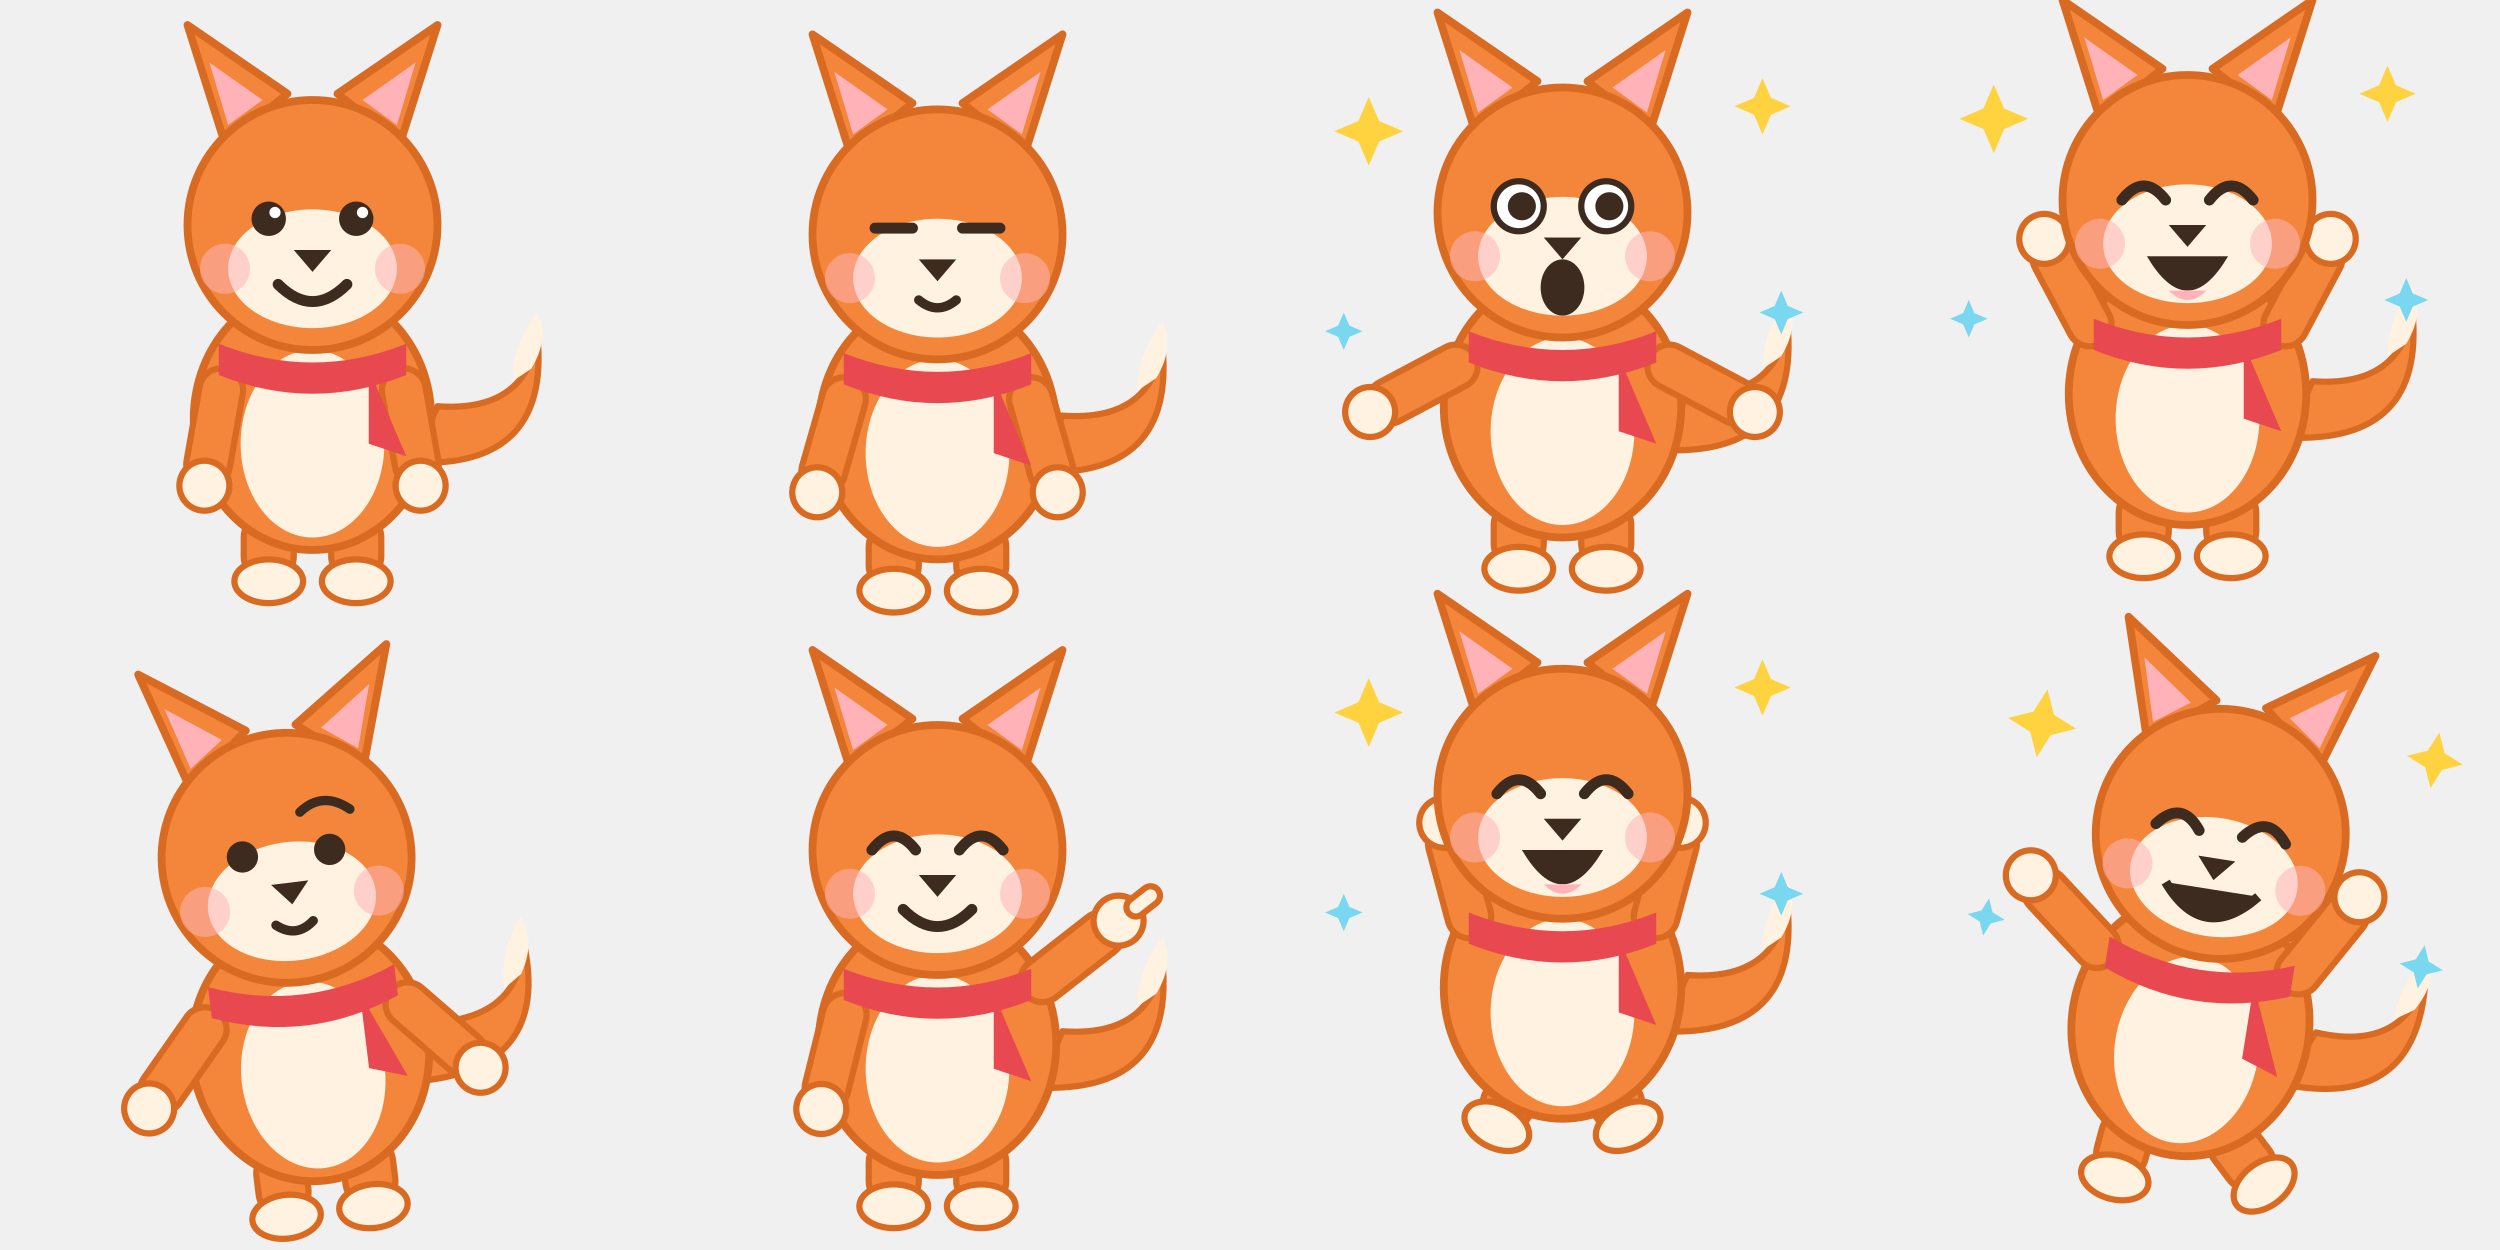
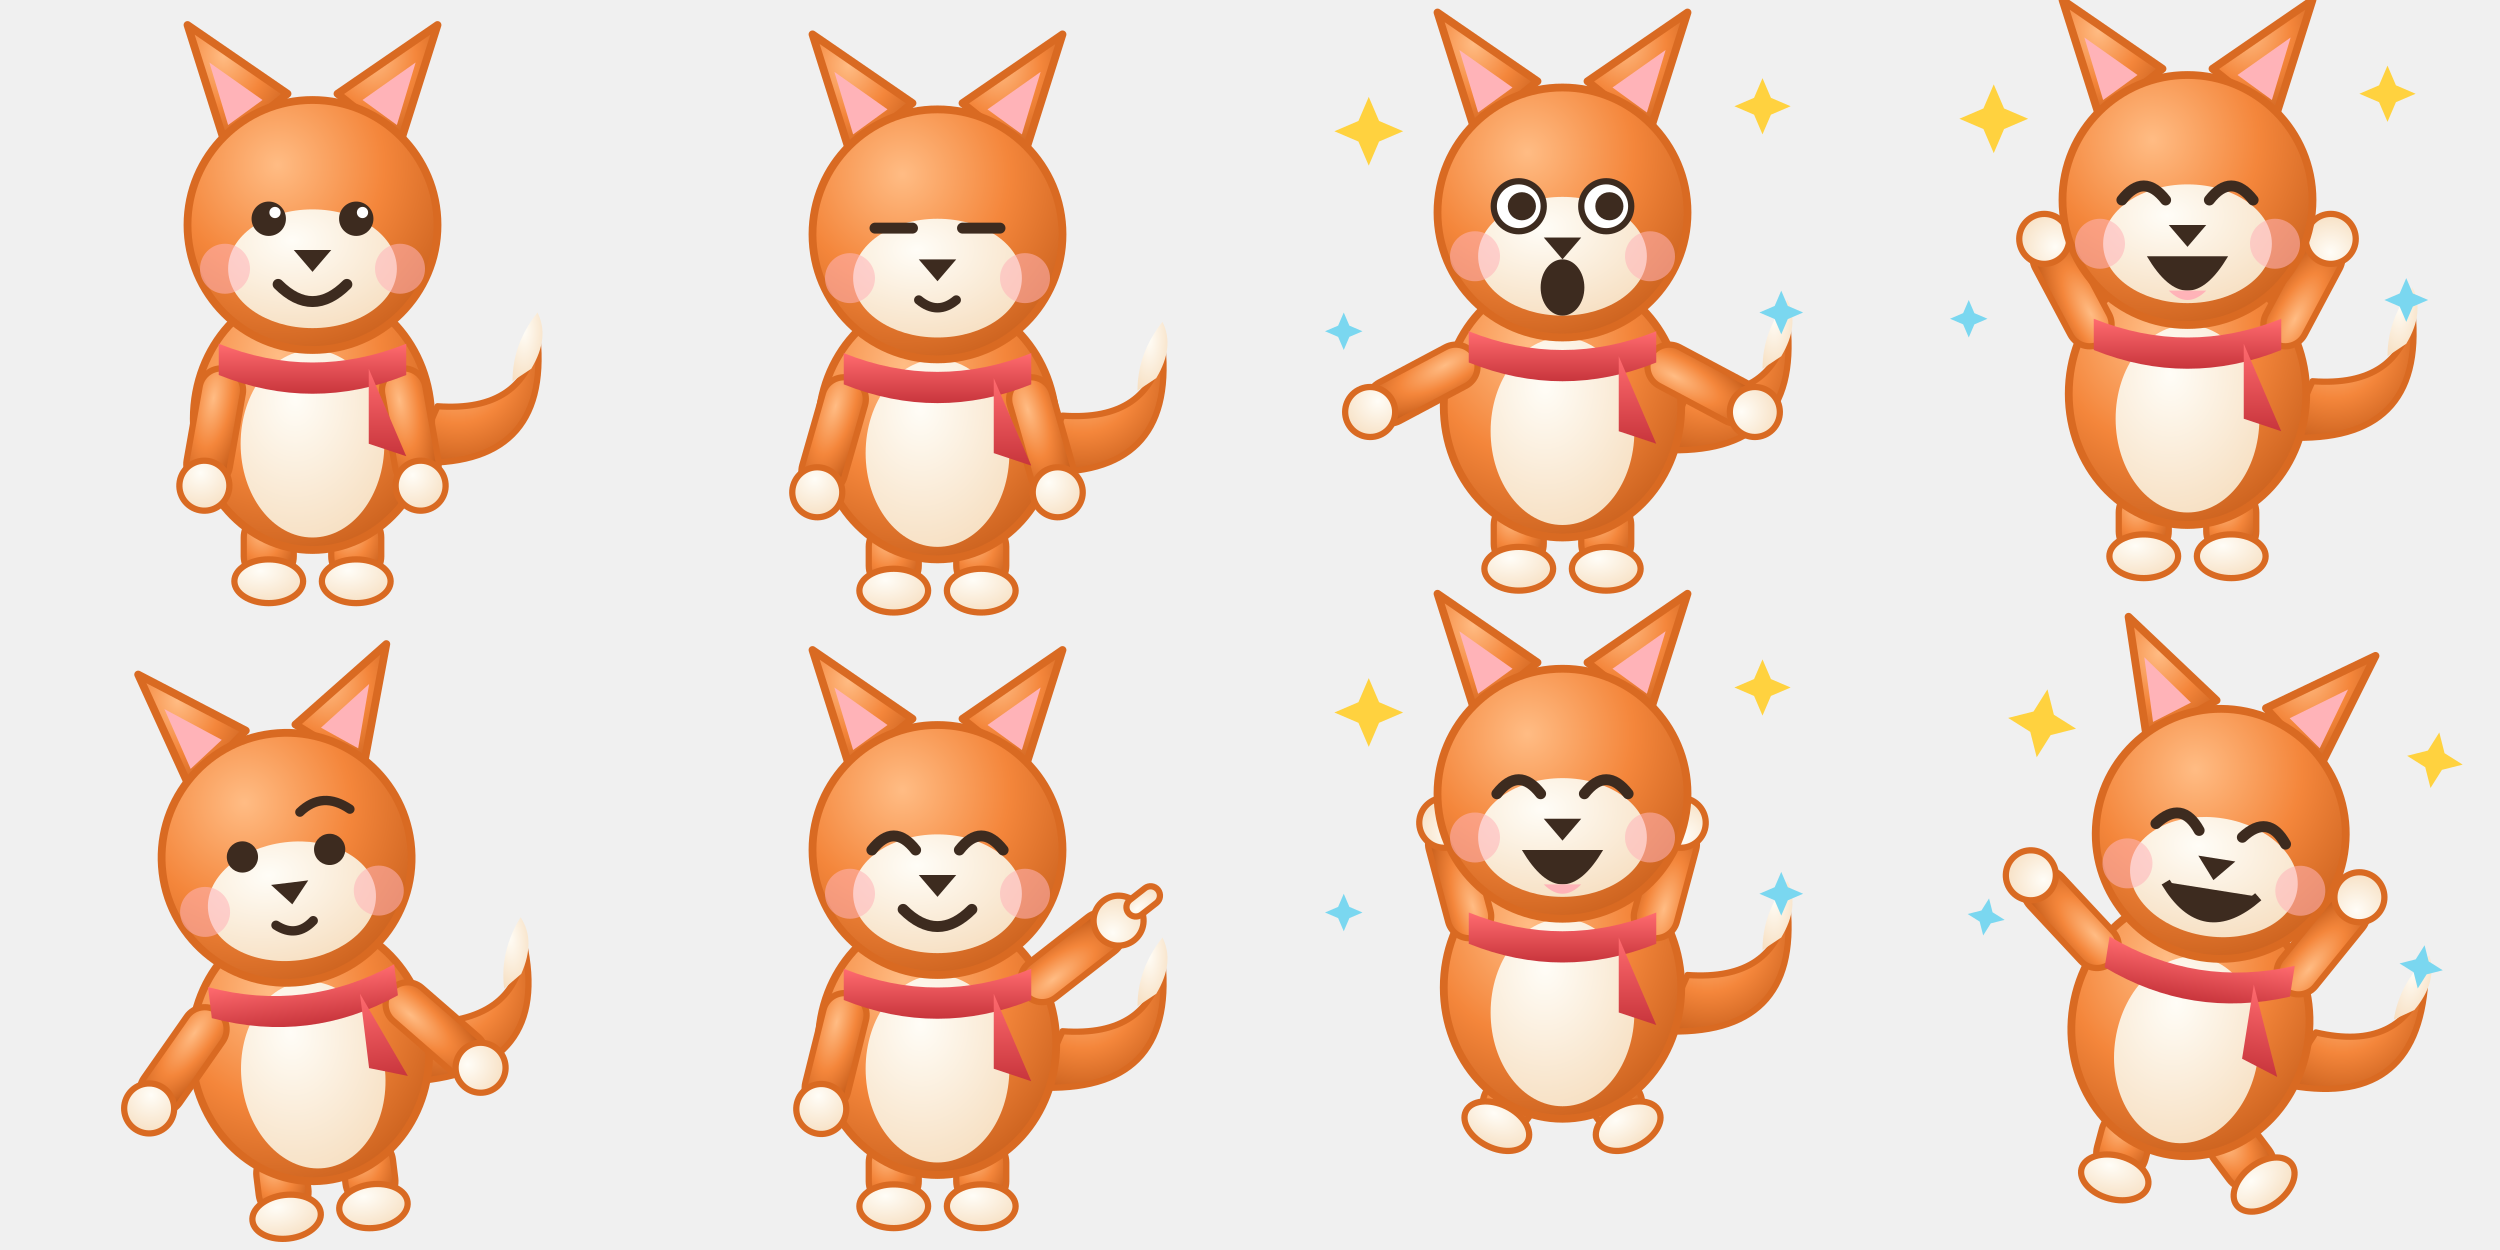
<svg xmlns="http://www.w3.org/2000/svg" width="800" height="400" viewBox="0 0 800 400">
+   <defs>
+     <radialGradient id="fur" cx="36%" cy="26%" r="82%">
+       <stop offset="0%" stop-color="#ffbc84" />
+       <stop offset="52%" stop-color="#f4863b" />
+       <stop offset="100%" stop-color="#c85f1c" />
+     </radialGradient>
+     <radialGradient id="cream" cx="38%" cy="26%" r="86%">
+       <stop offset="0%" stop-color="#fffdf7" />
+       <stop offset="100%" stop-color="#f6ddbe" />
+     </radialGradient>
+     <linearGradient id="scarf" x1="0" y1="0" x2="0" y2="1">
+       <stop offset="0%" stop-color="#ff6b6f" />
+       <stop offset="100%" stop-color="#c8353c" />
+     </linearGradient>
+   </defs>
  <g transform="translate(0 0)" data-pose="idle-1">
    <g transform="translate(0 0) rotate(0 100 140)">
-       <path d="M 132 148 Q 176 150 172 108 Q 168 132 140 130 Z" fill="#f4863b" stroke="#d96a22" stroke-width="2" stroke-linejoin="round" />
-       <path d="M 170 118 Q 176 108 172 100 Q 164 110 164 122 Z" fill="#fff2e0" />
-       <g transform="rotate(0 86 164)">
-         <rect x="78" y="164" width="16" height="22" rx="8" fill="#f4863b" stroke="#d96a22" stroke-width="2" />
-         <ellipse cx="86" cy="186" rx="11" ry="7" fill="#fff2e0" stroke="#d96a22" stroke-width="2" />
-       </g>
-       <g transform="rotate(0 114 164)">
-         <rect x="106" y="164" width="16" height="22" rx="8" fill="#f4863b" stroke="#d96a22" stroke-width="2" />
-         <ellipse cx="114" cy="186" rx="11" ry="7" fill="#fff2e0" stroke="#d96a22" stroke-width="2" />
-       </g>
-       <ellipse cx="100" cy="134" rx="38" ry="42" fill="#f4863b" stroke="#d96a22" stroke-width="2.5" />
-       <ellipse cx="100" cy="142" rx="23" ry="30" fill="#fff2e0" />
+       <path d="M 132 148 Q 176 150 172 108 Q 168 132 140 130 Z" fill="url(#fur)" stroke="#d96a22" stroke-width="2" stroke-linejoin="round" />
+       <path d="M 170 118 Q 176 108 172 100 Q 164 110 164 122 Z" fill="url(#cream)" />
+       <g transform="rotate(0 86 164)">
+         <rect x="78" y="164" width="16" height="22" rx="8" fill="url(#fur)" stroke="#d96a22" stroke-width="2" />
+         <ellipse cx="86" cy="186" rx="11" ry="7" fill="url(#cream)" stroke="#d96a22" stroke-width="2" />
+       </g>
+       <g transform="rotate(0 114 164)">
+         <rect x="106" y="164" width="16" height="22" rx="8" fill="url(#fur)" stroke="#d96a22" stroke-width="2" />
+         <ellipse cx="114" cy="186" rx="11" ry="7" fill="url(#cream)" stroke="#d96a22" stroke-width="2" />
+       </g>
+       <ellipse cx="100" cy="134" rx="38" ry="42" fill="url(#fur)" stroke="#d96a22" stroke-width="2.5" />
+       <ellipse cx="100" cy="142" rx="23" ry="30" fill="url(#cream)" />
      <g transform="rotate(10 72 118)">
-         <rect x="65" y="118" width="14" height="38" rx="7" fill="#f4863b" stroke="#d96a22" stroke-width="2" />
-         <circle cx="72" cy="156" r="8" fill="#fff2e0" stroke="#d96a22" stroke-width="2" />
+         <rect x="65" y="118" width="14" height="38" rx="7" fill="url(#fur)" stroke="#d96a22" stroke-width="2" />
+         <circle cx="72" cy="156" r="8" fill="url(#cream)" stroke="#d96a22" stroke-width="2" />
      </g>
      <g transform="rotate(-10 128 118)">
-         <rect x="121" y="118" width="14" height="38" rx="7" fill="#f4863b" stroke="#d96a22" stroke-width="2" />
-         <circle cx="128" cy="156" r="8" fill="#fff2e0" stroke="#d96a22" stroke-width="2" />
-       </g>
-       <path d="M 70 110 Q 100 122 130 110 L 130 120 Q 100 132 70 120 Z" fill="#e8484f" />
-       <path d="M 118 118 L 130 146 L 118 142 Z" fill="#e8484f" />
-       <path d="M 72 46 L 60 8 L 92 30 Z" fill="#f4863b" stroke="#d96a22" stroke-width="2.5" stroke-linejoin="round" />
-       <path d="M 73 40 L 67 20 L 84 32 Z" fill="#ffb3b8" />
-       <path d="M 128 46 L 140 8 L 108 30 Z" fill="#f4863b" stroke="#d96a22" stroke-width="2.5" stroke-linejoin="round" />
-       <path d="M 127 40 L 133 20 L 116 32 Z" fill="#ffb3b8" />
-       <circle cx="100" cy="72" r="40" fill="#f4863b" stroke="#d96a22" stroke-width="2.5" />
-       <ellipse cx="100" cy="86" rx="27" ry="19" fill="#fff2e0" />
+         <rect x="121" y="118" width="14" height="38" rx="7" fill="url(#fur)" stroke="#d96a22" stroke-width="2" />
+         <circle cx="128" cy="156" r="8" fill="url(#cream)" stroke="#d96a22" stroke-width="2" />
+       </g>
+       <path d="M 70 110 Q 100 122 130 110 L 130 120 Q 100 132 70 120 Z" fill="url(#scarf)" />
+       <path d="M 118 118 L 130 146 L 118 142 Z" fill="url(#scarf)" />
+       <path d="M 72 46 L 60 8 L 92 30 Z" fill="url(#fur)" stroke="#d96a22" stroke-width="2.5" stroke-linejoin="round" />
+       <path d="M 73 40 L 67 20 L 84 32 Z" fill="#ffb3b8" />
+       <path d="M 128 46 L 140 8 L 108 30 Z" fill="url(#fur)" stroke="#d96a22" stroke-width="2.5" stroke-linejoin="round" />
+       <path d="M 127 40 L 133 20 L 116 32 Z" fill="#ffb3b8" />
+       <circle cx="100" cy="72" r="40" fill="url(#fur)" stroke="#d96a22" stroke-width="2.5" />
+       <ellipse cx="100" cy="86" rx="27" ry="19" fill="url(#cream)" />
      <circle cx="72" cy="86" r="8" fill="#ffb3b8" opacity="0.55" />
      <circle cx="128" cy="86" r="8" fill="#ffb3b8" opacity="0.55" />
      <circle cx="86" cy="70" r="5.5" fill="#3d2b1f" />
      <circle cx="88" cy="68" r="1.8" fill="#fff" />
      <circle cx="114" cy="70" r="5.5" fill="#3d2b1f" />
      <circle cx="116" cy="68" r="1.8" fill="#fff" />
      <path d="M 94 80 L 106 80 L 100 87 Z" fill="#3d2b1f" />
      <path d="M 89 91 Q 100 102 111 91" fill="none" stroke="#3d2b1f" stroke-width="3.5" stroke-linecap="round" />
    </g>
  </g>
  <g transform="translate(200 0)" data-pose="idle-2">
    <g transform="translate(0 3) rotate(0 100 140)">
-       <path d="M 132 148 Q 176 150 172 108 Q 168 132 140 130 Z" fill="#f4863b" stroke="#d96a22" stroke-width="2" stroke-linejoin="round" />
-       <path d="M 170 118 Q 176 108 172 100 Q 164 110 164 122 Z" fill="#fff2e0" />
-       <g transform="rotate(0 86 164)">
-         <rect x="78" y="164" width="16" height="22" rx="8" fill="#f4863b" stroke="#d96a22" stroke-width="2" />
-         <ellipse cx="86" cy="186" rx="11" ry="7" fill="#fff2e0" stroke="#d96a22" stroke-width="2" />
-       </g>
-       <g transform="rotate(0 114 164)">
-         <rect x="106" y="164" width="16" height="22" rx="8" fill="#f4863b" stroke="#d96a22" stroke-width="2" />
-         <ellipse cx="114" cy="186" rx="11" ry="7" fill="#fff2e0" stroke="#d96a22" stroke-width="2" />
-       </g>
-       <ellipse cx="100" cy="134" rx="38" ry="42" fill="#f4863b" stroke="#d96a22" stroke-width="2.5" />
-       <ellipse cx="100" cy="142" rx="23" ry="30" fill="#fff2e0" />
+       <path d="M 132 148 Q 176 150 172 108 Q 168 132 140 130 Z" fill="url(#fur)" stroke="#d96a22" stroke-width="2" stroke-linejoin="round" />
+       <path d="M 170 118 Q 176 108 172 100 Q 164 110 164 122 Z" fill="url(#cream)" />
+       <g transform="rotate(0 86 164)">
+         <rect x="78" y="164" width="16" height="22" rx="8" fill="url(#fur)" stroke="#d96a22" stroke-width="2" />
+         <ellipse cx="86" cy="186" rx="11" ry="7" fill="url(#cream)" stroke="#d96a22" stroke-width="2" />
+       </g>
+       <g transform="rotate(0 114 164)">
+         <rect x="106" y="164" width="16" height="22" rx="8" fill="url(#fur)" stroke="#d96a22" stroke-width="2" />
+         <ellipse cx="114" cy="186" rx="11" ry="7" fill="url(#cream)" stroke="#d96a22" stroke-width="2" />
+       </g>
+       <ellipse cx="100" cy="134" rx="38" ry="42" fill="url(#fur)" stroke="#d96a22" stroke-width="2.5" />
+       <ellipse cx="100" cy="142" rx="23" ry="30" fill="url(#cream)" />
      <g transform="rotate(16 72 118)">
-         <rect x="65" y="118" width="14" height="38" rx="7" fill="#f4863b" stroke="#d96a22" stroke-width="2" />
-         <circle cx="72" cy="156" r="8" fill="#fff2e0" stroke="#d96a22" stroke-width="2" />
+         <rect x="65" y="118" width="14" height="38" rx="7" fill="url(#fur)" stroke="#d96a22" stroke-width="2" />
+         <circle cx="72" cy="156" r="8" fill="url(#cream)" stroke="#d96a22" stroke-width="2" />
      </g>
      <g transform="rotate(-16 128 118)">
-         <rect x="121" y="118" width="14" height="38" rx="7" fill="#f4863b" stroke="#d96a22" stroke-width="2" />
-         <circle cx="128" cy="156" r="8" fill="#fff2e0" stroke="#d96a22" stroke-width="2" />
-       </g>
-       <path d="M 70 110 Q 100 122 130 110 L 130 120 Q 100 132 70 120 Z" fill="#e8484f" />
-       <path d="M 118 118 L 130 146 L 118 142 Z" fill="#e8484f" />
-       <path d="M 72 46 L 60 8 L 92 30 Z" fill="#f4863b" stroke="#d96a22" stroke-width="2.5" stroke-linejoin="round" />
-       <path d="M 73 40 L 67 20 L 84 32 Z" fill="#ffb3b8" />
-       <path d="M 128 46 L 140 8 L 108 30 Z" fill="#f4863b" stroke="#d96a22" stroke-width="2.5" stroke-linejoin="round" />
-       <path d="M 127 40 L 133 20 L 116 32 Z" fill="#ffb3b8" />
-       <circle cx="100" cy="72" r="40" fill="#f4863b" stroke="#d96a22" stroke-width="2.5" />
-       <ellipse cx="100" cy="86" rx="27" ry="19" fill="#fff2e0" />
+         <rect x="121" y="118" width="14" height="38" rx="7" fill="url(#fur)" stroke="#d96a22" stroke-width="2" />
+         <circle cx="128" cy="156" r="8" fill="url(#cream)" stroke="#d96a22" stroke-width="2" />
+       </g>
+       <path d="M 70 110 Q 100 122 130 110 L 130 120 Q 100 132 70 120 Z" fill="url(#scarf)" />
+       <path d="M 118 118 L 130 146 L 118 142 Z" fill="url(#scarf)" />
+       <path d="M 72 46 L 60 8 L 92 30 Z" fill="url(#fur)" stroke="#d96a22" stroke-width="2.5" stroke-linejoin="round" />
+       <path d="M 73 40 L 67 20 L 84 32 Z" fill="#ffb3b8" />
+       <path d="M 128 46 L 140 8 L 108 30 Z" fill="url(#fur)" stroke="#d96a22" stroke-width="2.5" stroke-linejoin="round" />
+       <path d="M 127 40 L 133 20 L 116 32 Z" fill="#ffb3b8" />
+       <circle cx="100" cy="72" r="40" fill="url(#fur)" stroke="#d96a22" stroke-width="2.5" />
+       <ellipse cx="100" cy="86" rx="27" ry="19" fill="url(#cream)" />
      <circle cx="72" cy="86" r="8" fill="#ffb3b8" opacity="0.55" />
      <circle cx="128" cy="86" r="8" fill="#ffb3b8" opacity="0.55" />
      <path d="M 80 70 L 92 70" stroke="#3d2b1f" stroke-width="3.5" stroke-linecap="round" />
      <path d="M 108 70 L 120 70" stroke="#3d2b1f" stroke-width="3.5" stroke-linecap="round" />
      <path d="M 94 80 L 106 80 L 100 87 Z" fill="#3d2b1f" />
      <path d="M 94 93 Q 100 98 106 93" fill="none" stroke="#3d2b1f" stroke-width="3" stroke-linecap="round" />
    </g>
  </g>
  <g transform="translate(400 0)" data-pose="correct-1">
    <g transform="translate(0 -4) rotate(0 100 140)">
-       <path d="M 132 148 Q 176 150 172 108 Q 168 132 140 130 Z" fill="#f4863b" stroke="#d96a22" stroke-width="2" stroke-linejoin="round" />
-       <path d="M 170 118 Q 176 108 172 100 Q 164 110 164 122 Z" fill="#fff2e0" />
-       <g transform="rotate(0 86 164)">
-         <rect x="78" y="164" width="16" height="22" rx="8" fill="#f4863b" stroke="#d96a22" stroke-width="2" />
-         <ellipse cx="86" cy="186" rx="11" ry="7" fill="#fff2e0" stroke="#d96a22" stroke-width="2" />
-       </g>
-       <g transform="rotate(0 114 164)">
-         <rect x="106" y="164" width="16" height="22" rx="8" fill="#f4863b" stroke="#d96a22" stroke-width="2" />
-         <ellipse cx="114" cy="186" rx="11" ry="7" fill="#fff2e0" stroke="#d96a22" stroke-width="2" />
-       </g>
-       <ellipse cx="100" cy="134" rx="38" ry="42" fill="#f4863b" stroke="#d96a22" stroke-width="2.5" />
-       <ellipse cx="100" cy="142" rx="23" ry="30" fill="#fff2e0" />
+       <path d="M 132 148 Q 176 150 172 108 Q 168 132 140 130 Z" fill="url(#fur)" stroke="#d96a22" stroke-width="2" stroke-linejoin="round" />
+       <path d="M 170 118 Q 176 108 172 100 Q 164 110 164 122 Z" fill="url(#cream)" />
+       <g transform="rotate(0 86 164)">
+         <rect x="78" y="164" width="16" height="22" rx="8" fill="url(#fur)" stroke="#d96a22" stroke-width="2" />
+         <ellipse cx="86" cy="186" rx="11" ry="7" fill="url(#cream)" stroke="#d96a22" stroke-width="2" />
+       </g>
+       <g transform="rotate(0 114 164)">
+         <rect x="106" y="164" width="16" height="22" rx="8" fill="url(#fur)" stroke="#d96a22" stroke-width="2" />
+         <ellipse cx="114" cy="186" rx="11" ry="7" fill="url(#cream)" stroke="#d96a22" stroke-width="2" />
+       </g>
+       <ellipse cx="100" cy="134" rx="38" ry="42" fill="url(#fur)" stroke="#d96a22" stroke-width="2.5" />
+       <ellipse cx="100" cy="142" rx="23" ry="30" fill="url(#cream)" />
      <g transform="rotate(62 72 118)">
-         <rect x="65" y="118" width="14" height="38" rx="7" fill="#f4863b" stroke="#d96a22" stroke-width="2" />
-         <circle cx="72" cy="156" r="8" fill="#fff2e0" stroke="#d96a22" stroke-width="2" />
+         <rect x="65" y="118" width="14" height="38" rx="7" fill="url(#fur)" stroke="#d96a22" stroke-width="2" />
+         <circle cx="72" cy="156" r="8" fill="url(#cream)" stroke="#d96a22" stroke-width="2" />
      </g>
      <g transform="rotate(-62 128 118)">
-         <rect x="121" y="118" width="14" height="38" rx="7" fill="#f4863b" stroke="#d96a22" stroke-width="2" />
-         <circle cx="128" cy="156" r="8" fill="#fff2e0" stroke="#d96a22" stroke-width="2" />
-       </g>
-       <path d="M 70 110 Q 100 122 130 110 L 130 120 Q 100 132 70 120 Z" fill="#e8484f" />
-       <path d="M 118 118 L 130 146 L 118 142 Z" fill="#e8484f" />
-       <path d="M 72 46 L 60 8 L 92 30 Z" fill="#f4863b" stroke="#d96a22" stroke-width="2.5" stroke-linejoin="round" />
-       <path d="M 73 40 L 67 20 L 84 32 Z" fill="#ffb3b8" />
-       <path d="M 128 46 L 140 8 L 108 30 Z" fill="#f4863b" stroke="#d96a22" stroke-width="2.5" stroke-linejoin="round" />
-       <path d="M 127 40 L 133 20 L 116 32 Z" fill="#ffb3b8" />
-       <circle cx="100" cy="72" r="40" fill="#f4863b" stroke="#d96a22" stroke-width="2.5" />
-       <ellipse cx="100" cy="86" rx="27" ry="19" fill="#fff2e0" />
+         <rect x="121" y="118" width="14" height="38" rx="7" fill="url(#fur)" stroke="#d96a22" stroke-width="2" />
+         <circle cx="128" cy="156" r="8" fill="url(#cream)" stroke="#d96a22" stroke-width="2" />
+       </g>
+       <path d="M 70 110 Q 100 122 130 110 L 130 120 Q 100 132 70 120 Z" fill="url(#scarf)" />
+       <path d="M 118 118 L 130 146 L 118 142 Z" fill="url(#scarf)" />
+       <path d="M 72 46 L 60 8 L 92 30 Z" fill="url(#fur)" stroke="#d96a22" stroke-width="2.5" stroke-linejoin="round" />
+       <path d="M 73 40 L 67 20 L 84 32 Z" fill="#ffb3b8" />
+       <path d="M 128 46 L 140 8 L 108 30 Z" fill="url(#fur)" stroke="#d96a22" stroke-width="2.5" stroke-linejoin="round" />
+       <path d="M 127 40 L 133 20 L 116 32 Z" fill="#ffb3b8" />
+       <circle cx="100" cy="72" r="40" fill="url(#fur)" stroke="#d96a22" stroke-width="2.5" />
+       <ellipse cx="100" cy="86" rx="27" ry="19" fill="url(#cream)" />
      <circle cx="72" cy="86" r="8" fill="#ffb3b8" opacity="0.55" />
      <circle cx="128" cy="86" r="8" fill="#ffb3b8" opacity="0.55" />
      <circle cx="86" cy="70" r="8" fill="#fff" stroke="#3d2b1f" stroke-width="2" />
      <circle cx="87" cy="70" r="4.5" fill="#3d2b1f" />
      <circle cx="114" cy="70" r="8" fill="#fff" stroke="#3d2b1f" stroke-width="2" />
      <circle cx="115" cy="70" r="4.5" fill="#3d2b1f" />
      <path d="M 94 80 L 106 80 L 100 87 Z" fill="#3d2b1f" />
      <ellipse cx="100" cy="96" rx="7" ry="9" fill="#3d2b1f" />
      <path d="M 38 35 L 41.3 42.7 L 49 46 L 41.3 49.3 L 38 57 L 34.7 49.3 L 27 46 L 34.7 42.7 Z" fill="#ffd23f" />
      <path d="M 164 29 L 166.7 35.3 L 173 38 L 166.7 40.7 L 164 47 L 161.3 40.7 L 155 38 L 161.3 35.3 Z" fill="#ffd23f" />
      <path d="M 170 97 L 172.1 101.9 L 177 104 L 172.1 106.1 L 170 111 L 167.9 106.1 L 163 104 L 167.9 101.9 Z" fill="#7ad7f0" />
      <path d="M 30 104 L 31.8 108.2 L 36 110 L 31.8 111.8 L 30 116 L 28.2 111.8 L 24 110 L 28.2 108.2 Z" fill="#7ad7f0" />
    </g>
  </g>
  <g transform="translate(600 0)" data-pose="correct-2">
    <g transform="translate(0 -8) rotate(0 100 140)">
-       <path d="M 132 148 Q 176 150 172 108 Q 168 132 140 130 Z" fill="#f4863b" stroke="#d96a22" stroke-width="2" stroke-linejoin="round" />
-       <path d="M 170 118 Q 176 108 172 100 Q 164 110 164 122 Z" fill="#fff2e0" />
-       <g transform="rotate(0 86 164)">
-         <rect x="78" y="164" width="16" height="22" rx="8" fill="#f4863b" stroke="#d96a22" stroke-width="2" />
-         <ellipse cx="86" cy="186" rx="11" ry="7" fill="#fff2e0" stroke="#d96a22" stroke-width="2" />
-       </g>
-       <g transform="rotate(0 114 164)">
-         <rect x="106" y="164" width="16" height="22" rx="8" fill="#f4863b" stroke="#d96a22" stroke-width="2" />
-         <ellipse cx="114" cy="186" rx="11" ry="7" fill="#fff2e0" stroke="#d96a22" stroke-width="2" />
-       </g>
-       <ellipse cx="100" cy="134" rx="38" ry="42" fill="#f4863b" stroke="#d96a22" stroke-width="2.5" />
-       <ellipse cx="100" cy="142" rx="23" ry="30" fill="#fff2e0" />
+       <path d="M 132 148 Q 176 150 172 108 Q 168 132 140 130 Z" fill="url(#fur)" stroke="#d96a22" stroke-width="2" stroke-linejoin="round" />
+       <path d="M 170 118 Q 176 108 172 100 Q 164 110 164 122 Z" fill="url(#cream)" />
+       <g transform="rotate(0 86 164)">
+         <rect x="78" y="164" width="16" height="22" rx="8" fill="url(#fur)" stroke="#d96a22" stroke-width="2" />
+         <ellipse cx="86" cy="186" rx="11" ry="7" fill="url(#cream)" stroke="#d96a22" stroke-width="2" />
+       </g>
+       <g transform="rotate(0 114 164)">
+         <rect x="106" y="164" width="16" height="22" rx="8" fill="url(#fur)" stroke="#d96a22" stroke-width="2" />
+         <ellipse cx="114" cy="186" rx="11" ry="7" fill="url(#cream)" stroke="#d96a22" stroke-width="2" />
+       </g>
+       <ellipse cx="100" cy="134" rx="38" ry="42" fill="url(#fur)" stroke="#d96a22" stroke-width="2.5" />
+       <ellipse cx="100" cy="142" rx="23" ry="30" fill="url(#cream)" />
      <g transform="rotate(152 72 118)">
-         <rect x="65" y="118" width="14" height="38" rx="7" fill="#f4863b" stroke="#d96a22" stroke-width="2" />
-         <circle cx="72" cy="156" r="8" fill="#fff2e0" stroke="#d96a22" stroke-width="2" />
+         <rect x="65" y="118" width="14" height="38" rx="7" fill="url(#fur)" stroke="#d96a22" stroke-width="2" />
+         <circle cx="72" cy="156" r="8" fill="url(#cream)" stroke="#d96a22" stroke-width="2" />
      </g>
      <g transform="rotate(-152 128 118)">
-         <rect x="121" y="118" width="14" height="38" rx="7" fill="#f4863b" stroke="#d96a22" stroke-width="2" />
-         <circle cx="128" cy="156" r="8" fill="#fff2e0" stroke="#d96a22" stroke-width="2" />
-       </g>
-       <path d="M 70 110 Q 100 122 130 110 L 130 120 Q 100 132 70 120 Z" fill="#e8484f" />
-       <path d="M 118 118 L 130 146 L 118 142 Z" fill="#e8484f" />
-       <path d="M 72 46 L 60 8 L 92 30 Z" fill="#f4863b" stroke="#d96a22" stroke-width="2.5" stroke-linejoin="round" />
-       <path d="M 73 40 L 67 20 L 84 32 Z" fill="#ffb3b8" />
-       <path d="M 128 46 L 140 8 L 108 30 Z" fill="#f4863b" stroke="#d96a22" stroke-width="2.5" stroke-linejoin="round" />
-       <path d="M 127 40 L 133 20 L 116 32 Z" fill="#ffb3b8" />
-       <circle cx="100" cy="72" r="40" fill="#f4863b" stroke="#d96a22" stroke-width="2.5" />
-       <ellipse cx="100" cy="86" rx="27" ry="19" fill="#fff2e0" />
+         <rect x="121" y="118" width="14" height="38" rx="7" fill="url(#fur)" stroke="#d96a22" stroke-width="2" />
+         <circle cx="128" cy="156" r="8" fill="url(#cream)" stroke="#d96a22" stroke-width="2" />
+       </g>
+       <path d="M 70 110 Q 100 122 130 110 L 130 120 Q 100 132 70 120 Z" fill="url(#scarf)" />
+       <path d="M 118 118 L 130 146 L 118 142 Z" fill="url(#scarf)" />
+       <path d="M 72 46 L 60 8 L 92 30 Z" fill="url(#fur)" stroke="#d96a22" stroke-width="2.5" stroke-linejoin="round" />
+       <path d="M 73 40 L 67 20 L 84 32 Z" fill="#ffb3b8" />
+       <path d="M 128 46 L 140 8 L 108 30 Z" fill="url(#fur)" stroke="#d96a22" stroke-width="2.5" stroke-linejoin="round" />
+       <path d="M 127 40 L 133 20 L 116 32 Z" fill="#ffb3b8" />
+       <circle cx="100" cy="72" r="40" fill="url(#fur)" stroke="#d96a22" stroke-width="2.5" />
+       <ellipse cx="100" cy="86" rx="27" ry="19" fill="url(#cream)" />
      <circle cx="72" cy="86" r="8" fill="#ffb3b8" opacity="0.55" />
      <circle cx="128" cy="86" r="8" fill="#ffb3b8" opacity="0.55" />
      <path d="M 79 72 Q 86 63 93 72" fill="none" stroke="#3d2b1f" stroke-width="3.5" stroke-linecap="round" />
      <path d="M 107 72 Q 114 63 121 72" fill="none" stroke="#3d2b1f" stroke-width="3.5" stroke-linecap="round" />
      <path d="M 94 80 L 106 80 L 100 87 Z" fill="#3d2b1f" />
      <path d="M 87 90 Q 100 112 113 90 Z" fill="#3d2b1f" />
      <path d="M 94 101 Q 100 107 106 101 Z" fill="#ffb3b8" />
      <path d="M 38 35 L 41.3 42.7 L 49 46 L 41.3 49.3 L 38 57 L 34.7 49.3 L 27 46 L 34.7 42.7 Z" fill="#ffd23f" />
      <path d="M 164 29 L 166.7 35.3 L 173 38 L 166.7 40.7 L 164 47 L 161.3 40.7 L 155 38 L 161.3 35.3 Z" fill="#ffd23f" />
      <path d="M 170 97 L 172.1 101.9 L 177 104 L 172.1 106.1 L 170 111 L 167.9 106.1 L 163 104 L 167.9 101.9 Z" fill="#7ad7f0" />
      <path d="M 30 104 L 31.8 108.2 L 36 110 L 31.8 111.8 L 30 116 L 28.2 111.8 L 24 110 L 28.2 108.2 Z" fill="#7ad7f0" />
    </g>
  </g>
  <g transform="translate(0 200)" data-pose="wrong-1">
    <g transform="translate(0 2) rotate(-7 100 140)">
-       <path d="M 132 148 Q 176 150 172 108 Q 168 132 140 130 Z" fill="#f4863b" stroke="#d96a22" stroke-width="2" stroke-linejoin="round" />
-       <path d="M 170 118 Q 176 108 172 100 Q 164 110 164 122 Z" fill="#fff2e0" />
-       <g transform="rotate(0 86 164)">
-         <rect x="78" y="164" width="16" height="22" rx="8" fill="#f4863b" stroke="#d96a22" stroke-width="2" />
-         <ellipse cx="86" cy="186" rx="11" ry="7" fill="#fff2e0" stroke="#d96a22" stroke-width="2" />
-       </g>
-       <g transform="rotate(0 114 164)">
-         <rect x="106" y="164" width="16" height="22" rx="8" fill="#f4863b" stroke="#d96a22" stroke-width="2" />
-         <ellipse cx="114" cy="186" rx="11" ry="7" fill="#fff2e0" stroke="#d96a22" stroke-width="2" />
-       </g>
-       <ellipse cx="100" cy="134" rx="38" ry="42" fill="#f4863b" stroke="#d96a22" stroke-width="2.5" />
-       <ellipse cx="100" cy="142" rx="23" ry="30" fill="#fff2e0" />
+       <path d="M 132 148 Q 176 150 172 108 Q 168 132 140 130 Z" fill="url(#fur)" stroke="#d96a22" stroke-width="2" stroke-linejoin="round" />
+       <path d="M 170 118 Q 176 108 172 100 Q 164 110 164 122 Z" fill="url(#cream)" />
+       <g transform="rotate(0 86 164)">
+         <rect x="78" y="164" width="16" height="22" rx="8" fill="url(#fur)" stroke="#d96a22" stroke-width="2" />
+         <ellipse cx="86" cy="186" rx="11" ry="7" fill="url(#cream)" stroke="#d96a22" stroke-width="2" />
+       </g>
+       <g transform="rotate(0 114 164)">
+         <rect x="106" y="164" width="16" height="22" rx="8" fill="url(#fur)" stroke="#d96a22" stroke-width="2" />
+         <ellipse cx="114" cy="186" rx="11" ry="7" fill="url(#cream)" stroke="#d96a22" stroke-width="2" />
+       </g>
+       <ellipse cx="100" cy="134" rx="38" ry="42" fill="url(#fur)" stroke="#d96a22" stroke-width="2.5" />
+       <ellipse cx="100" cy="142" rx="23" ry="30" fill="url(#cream)" />
      <g transform="rotate(42 72 118)">
-         <rect x="65" y="118" width="14" height="38" rx="7" fill="#f4863b" stroke="#d96a22" stroke-width="2" />
-         <circle cx="72" cy="156" r="8" fill="#fff2e0" stroke="#d96a22" stroke-width="2" />
+         <rect x="65" y="118" width="14" height="38" rx="7" fill="url(#fur)" stroke="#d96a22" stroke-width="2" />
+         <circle cx="72" cy="156" r="8" fill="url(#cream)" stroke="#d96a22" stroke-width="2" />
      </g>
      <g transform="rotate(-42 128 118)">
-         <rect x="121" y="118" width="14" height="38" rx="7" fill="#f4863b" stroke="#d96a22" stroke-width="2" />
-         <circle cx="128" cy="156" r="8" fill="#fff2e0" stroke="#d96a22" stroke-width="2" />
-       </g>
-       <path d="M 70 110 Q 100 122 130 110 L 130 120 Q 100 132 70 120 Z" fill="#e8484f" />
-       <path d="M 118 118 L 130 146 L 118 142 Z" fill="#e8484f" />
-       <path d="M 72 46 L 60 8 L 92 30 Z" fill="#f4863b" stroke="#d96a22" stroke-width="2.5" stroke-linejoin="round" />
-       <path d="M 73 40 L 67 20 L 84 32 Z" fill="#ffb3b8" />
-       <path d="M 128 46 L 140 8 L 108 30 Z" fill="#f4863b" stroke="#d96a22" stroke-width="2.5" stroke-linejoin="round" />
-       <path d="M 127 40 L 133 20 L 116 32 Z" fill="#ffb3b8" />
-       <circle cx="100" cy="72" r="40" fill="#f4863b" stroke="#d96a22" stroke-width="2.5" />
-       <ellipse cx="100" cy="86" rx="27" ry="19" fill="#fff2e0" />
+         <rect x="121" y="118" width="14" height="38" rx="7" fill="url(#fur)" stroke="#d96a22" stroke-width="2" />
+         <circle cx="128" cy="156" r="8" fill="url(#cream)" stroke="#d96a22" stroke-width="2" />
+       </g>
+       <path d="M 70 110 Q 100 122 130 110 L 130 120 Q 100 132 70 120 Z" fill="url(#scarf)" />
+       <path d="M 118 118 L 130 146 L 118 142 Z" fill="url(#scarf)" />
+       <path d="M 72 46 L 60 8 L 92 30 Z" fill="url(#fur)" stroke="#d96a22" stroke-width="2.5" stroke-linejoin="round" />
+       <path d="M 73 40 L 67 20 L 84 32 Z" fill="#ffb3b8" />
+       <path d="M 128 46 L 140 8 L 108 30 Z" fill="url(#fur)" stroke="#d96a22" stroke-width="2.5" stroke-linejoin="round" />
+       <path d="M 127 40 L 133 20 L 116 32 Z" fill="#ffb3b8" />
+       <circle cx="100" cy="72" r="40" fill="url(#fur)" stroke="#d96a22" stroke-width="2.5" />
+       <ellipse cx="100" cy="86" rx="27" ry="19" fill="url(#cream)" />
      <circle cx="72" cy="86" r="8" fill="#ffb3b8" opacity="0.55" />
      <circle cx="128" cy="86" r="8" fill="#ffb3b8" opacity="0.55" />
      <circle cx="86" cy="70" r="5" fill="#3d2b1f" />
      <circle cx="114" cy="71" r="5" fill="#3d2b1f" />
      <path d="M 106 58 Q 114 52 122 59" fill="none" stroke="#3d2b1f" stroke-width="3" stroke-linecap="round" />
      <path d="M 94 80 L 106 80 L 100 87 Z" fill="#3d2b1f" />
      <path d="M 94 93 Q 100 98 106 93" fill="none" stroke="#3d2b1f" stroke-width="3" stroke-linecap="round" />
    </g>
  </g>
  <g transform="translate(200 200)" data-pose="wrong-2">
    <g transform="translate(0 0) rotate(0 100 140)">
-       <path d="M 132 148 Q 176 150 172 108 Q 168 132 140 130 Z" fill="#f4863b" stroke="#d96a22" stroke-width="2" stroke-linejoin="round" />
-       <path d="M 170 118 Q 176 108 172 100 Q 164 110 164 122 Z" fill="#fff2e0" />
-       <g transform="rotate(0 86 164)">
-         <rect x="78" y="164" width="16" height="22" rx="8" fill="#f4863b" stroke="#d96a22" stroke-width="2" />
-         <ellipse cx="86" cy="186" rx="11" ry="7" fill="#fff2e0" stroke="#d96a22" stroke-width="2" />
-       </g>
-       <g transform="rotate(0 114 164)">
-         <rect x="106" y="164" width="16" height="22" rx="8" fill="#f4863b" stroke="#d96a22" stroke-width="2" />
-         <ellipse cx="114" cy="186" rx="11" ry="7" fill="#fff2e0" stroke="#d96a22" stroke-width="2" />
-       </g>
-       <ellipse cx="100" cy="134" rx="38" ry="42" fill="#f4863b" stroke="#d96a22" stroke-width="2.5" />
-       <ellipse cx="100" cy="142" rx="23" ry="30" fill="#fff2e0" />
+       <path d="M 132 148 Q 176 150 172 108 Q 168 132 140 130 Z" fill="url(#fur)" stroke="#d96a22" stroke-width="2" stroke-linejoin="round" />
+       <path d="M 170 118 Q 176 108 172 100 Q 164 110 164 122 Z" fill="url(#cream)" />
+       <g transform="rotate(0 86 164)">
+         <rect x="78" y="164" width="16" height="22" rx="8" fill="url(#fur)" stroke="#d96a22" stroke-width="2" />
+         <ellipse cx="86" cy="186" rx="11" ry="7" fill="url(#cream)" stroke="#d96a22" stroke-width="2" />
+       </g>
+       <g transform="rotate(0 114 164)">
+         <rect x="106" y="164" width="16" height="22" rx="8" fill="url(#fur)" stroke="#d96a22" stroke-width="2" />
+         <ellipse cx="114" cy="186" rx="11" ry="7" fill="url(#cream)" stroke="#d96a22" stroke-width="2" />
+       </g>
+       <ellipse cx="100" cy="134" rx="38" ry="42" fill="url(#fur)" stroke="#d96a22" stroke-width="2.5" />
+       <ellipse cx="100" cy="142" rx="23" ry="30" fill="url(#cream)" />
      <g transform="rotate(14 72 118)">
-         <rect x="65" y="118" width="14" height="38" rx="7" fill="#f4863b" stroke="#d96a22" stroke-width="2" />
-         <circle cx="72" cy="156" r="8" fill="#fff2e0" stroke="#d96a22" stroke-width="2" />
+         <rect x="65" y="118" width="14" height="38" rx="7" fill="url(#fur)" stroke="#d96a22" stroke-width="2" />
+         <circle cx="72" cy="156" r="8" fill="url(#cream)" stroke="#d96a22" stroke-width="2" />
      </g>
      <g transform="rotate(-128 128 118)">
-         <rect x="121" y="118" width="14" height="38" rx="7" fill="#f4863b" stroke="#d96a22" stroke-width="2" />
-         <circle cx="128" cy="156" r="8" fill="#fff2e0" stroke="#d96a22" stroke-width="2" />
-         <rect x="125" y="160" width="6" height="12" rx="3" fill="#fff2e0" stroke="#d96a22" stroke-width="2" />
-       </g>
-       <path d="M 70 110 Q 100 122 130 110 L 130 120 Q 100 132 70 120 Z" fill="#e8484f" />
-       <path d="M 118 118 L 130 146 L 118 142 Z" fill="#e8484f" />
-       <path d="M 72 46 L 60 8 L 92 30 Z" fill="#f4863b" stroke="#d96a22" stroke-width="2.5" stroke-linejoin="round" />
-       <path d="M 73 40 L 67 20 L 84 32 Z" fill="#ffb3b8" />
-       <path d="M 128 46 L 140 8 L 108 30 Z" fill="#f4863b" stroke="#d96a22" stroke-width="2.5" stroke-linejoin="round" />
-       <path d="M 127 40 L 133 20 L 116 32 Z" fill="#ffb3b8" />
-       <circle cx="100" cy="72" r="40" fill="#f4863b" stroke="#d96a22" stroke-width="2.5" />
-       <ellipse cx="100" cy="86" rx="27" ry="19" fill="#fff2e0" />
+         <rect x="121" y="118" width="14" height="38" rx="7" fill="url(#fur)" stroke="#d96a22" stroke-width="2" />
+         <circle cx="128" cy="156" r="8" fill="url(#cream)" stroke="#d96a22" stroke-width="2" />
+         <rect x="125" y="160" width="6" height="12" rx="3" fill="url(#cream)" stroke="#d96a22" stroke-width="2" />
+       </g>
+       <path d="M 70 110 Q 100 122 130 110 L 130 120 Q 100 132 70 120 Z" fill="url(#scarf)" />
+       <path d="M 118 118 L 130 146 L 118 142 Z" fill="url(#scarf)" />
+       <path d="M 72 46 L 60 8 L 92 30 Z" fill="url(#fur)" stroke="#d96a22" stroke-width="2.5" stroke-linejoin="round" />
+       <path d="M 73 40 L 67 20 L 84 32 Z" fill="#ffb3b8" />
+       <path d="M 128 46 L 140 8 L 108 30 Z" fill="url(#fur)" stroke="#d96a22" stroke-width="2.5" stroke-linejoin="round" />
+       <path d="M 127 40 L 133 20 L 116 32 Z" fill="#ffb3b8" />
+       <circle cx="100" cy="72" r="40" fill="url(#fur)" stroke="#d96a22" stroke-width="2.5" />
+       <ellipse cx="100" cy="86" rx="27" ry="19" fill="url(#cream)" />
      <circle cx="72" cy="86" r="8" fill="#ffb3b8" opacity="0.55" />
      <circle cx="128" cy="86" r="8" fill="#ffb3b8" opacity="0.55" />
      <path d="M 79 72 Q 86 63 93 72" fill="none" stroke="#3d2b1f" stroke-width="3.5" stroke-linecap="round" />
      <path d="M 107 72 Q 114 63 121 72" fill="none" stroke="#3d2b1f" stroke-width="3.5" stroke-linecap="round" />
      <path d="M 94 80 L 106 80 L 100 87 Z" fill="#3d2b1f" />
      <path d="M 89 91 Q 100 102 111 91" fill="none" stroke="#3d2b1f" stroke-width="3.5" stroke-linecap="round" />
    </g>
  </g>
  <g transform="translate(400 200)" data-pose="celebrate-1">
    <g transform="translate(0 -18) rotate(0 100 140)">
-       <path d="M 132 148 Q 176 150 172 108 Q 168 132 140 130 Z" fill="#f4863b" stroke="#d96a22" stroke-width="2" stroke-linejoin="round" />
-       <path d="M 170 118 Q 176 108 172 100 Q 164 110 164 122 Z" fill="#fff2e0" />
+       <path d="M 132 148 Q 176 150 172 108 Q 168 132 140 130 Z" fill="url(#fur)" stroke="#d96a22" stroke-width="2" stroke-linejoin="round" />
+       <path d="M 170 118 Q 176 108 172 100 Q 164 110 164 122 Z" fill="url(#cream)" />
      <g transform="rotate(26 86 164)">
-         <rect x="78" y="164" width="16" height="16" rx="8" fill="#f4863b" stroke="#d96a22" stroke-width="2" />
-         <ellipse cx="86" cy="180" rx="11" ry="7" fill="#fff2e0" stroke="#d96a22" stroke-width="2" />
+         <rect x="78" y="164" width="16" height="16" rx="8" fill="url(#fur)" stroke="#d96a22" stroke-width="2" />
+         <ellipse cx="86" cy="180" rx="11" ry="7" fill="url(#cream)" stroke="#d96a22" stroke-width="2" />
      </g>
      <g transform="rotate(-26 114 164)">
-         <rect x="106" y="164" width="16" height="16" rx="8" fill="#f4863b" stroke="#d96a22" stroke-width="2" />
-         <ellipse cx="114" cy="180" rx="11" ry="7" fill="#fff2e0" stroke="#d96a22" stroke-width="2" />
-       </g>
-       <ellipse cx="100" cy="134" rx="38" ry="42" fill="#f4863b" stroke="#d96a22" stroke-width="2.5" />
-       <ellipse cx="100" cy="142" rx="23" ry="30" fill="#fff2e0" />
+         <rect x="106" y="164" width="16" height="16" rx="8" fill="url(#fur)" stroke="#d96a22" stroke-width="2" />
+         <ellipse cx="114" cy="180" rx="11" ry="7" fill="url(#cream)" stroke="#d96a22" stroke-width="2" />
+       </g>
+       <ellipse cx="100" cy="134" rx="38" ry="42" fill="url(#fur)" stroke="#d96a22" stroke-width="2.5" />
+       <ellipse cx="100" cy="142" rx="23" ry="30" fill="url(#cream)" />
      <g transform="rotate(165 72 118)">
-         <rect x="65" y="118" width="14" height="38" rx="7" fill="#f4863b" stroke="#d96a22" stroke-width="2" />
-         <circle cx="72" cy="156" r="8" fill="#fff2e0" stroke="#d96a22" stroke-width="2" />
+         <rect x="65" y="118" width="14" height="38" rx="7" fill="url(#fur)" stroke="#d96a22" stroke-width="2" />
+         <circle cx="72" cy="156" r="8" fill="url(#cream)" stroke="#d96a22" stroke-width="2" />
      </g>
      <g transform="rotate(-165 128 118)">
-         <rect x="121" y="118" width="14" height="38" rx="7" fill="#f4863b" stroke="#d96a22" stroke-width="2" />
-         <circle cx="128" cy="156" r="8" fill="#fff2e0" stroke="#d96a22" stroke-width="2" />
-       </g>
-       <path d="M 70 110 Q 100 122 130 110 L 130 120 Q 100 132 70 120 Z" fill="#e8484f" />
-       <path d="M 118 118 L 130 146 L 118 142 Z" fill="#e8484f" />
-       <path d="M 72 46 L 60 8 L 92 30 Z" fill="#f4863b" stroke="#d96a22" stroke-width="2.5" stroke-linejoin="round" />
-       <path d="M 73 40 L 67 20 L 84 32 Z" fill="#ffb3b8" />
-       <path d="M 128 46 L 140 8 L 108 30 Z" fill="#f4863b" stroke="#d96a22" stroke-width="2.5" stroke-linejoin="round" />
-       <path d="M 127 40 L 133 20 L 116 32 Z" fill="#ffb3b8" />
-       <circle cx="100" cy="72" r="40" fill="#f4863b" stroke="#d96a22" stroke-width="2.5" />
-       <ellipse cx="100" cy="86" rx="27" ry="19" fill="#fff2e0" />
+         <rect x="121" y="118" width="14" height="38" rx="7" fill="url(#fur)" stroke="#d96a22" stroke-width="2" />
+         <circle cx="128" cy="156" r="8" fill="url(#cream)" stroke="#d96a22" stroke-width="2" />
+       </g>
+       <path d="M 70 110 Q 100 122 130 110 L 130 120 Q 100 132 70 120 Z" fill="url(#scarf)" />
+       <path d="M 118 118 L 130 146 L 118 142 Z" fill="url(#scarf)" />
+       <path d="M 72 46 L 60 8 L 92 30 Z" fill="url(#fur)" stroke="#d96a22" stroke-width="2.5" stroke-linejoin="round" />
+       <path d="M 73 40 L 67 20 L 84 32 Z" fill="#ffb3b8" />
+       <path d="M 128 46 L 140 8 L 108 30 Z" fill="url(#fur)" stroke="#d96a22" stroke-width="2.5" stroke-linejoin="round" />
+       <path d="M 127 40 L 133 20 L 116 32 Z" fill="#ffb3b8" />
+       <circle cx="100" cy="72" r="40" fill="url(#fur)" stroke="#d96a22" stroke-width="2.5" />
+       <ellipse cx="100" cy="86" rx="27" ry="19" fill="url(#cream)" />
      <circle cx="72" cy="86" r="8" fill="#ffb3b8" opacity="0.55" />
      <circle cx="128" cy="86" r="8" fill="#ffb3b8" opacity="0.55" />
      <path d="M 79 72 Q 86 63 93 72" fill="none" stroke="#3d2b1f" stroke-width="3.5" stroke-linecap="round" />
      <path d="M 107 72 Q 114 63 121 72" fill="none" stroke="#3d2b1f" stroke-width="3.5" stroke-linecap="round" />
      <path d="M 94 80 L 106 80 L 100 87 Z" fill="#3d2b1f" />
      <path d="M 87 90 Q 100 112 113 90 Z" fill="#3d2b1f" />
      <path d="M 94 101 Q 100 107 106 101 Z" fill="#ffb3b8" />
      <path d="M 38 35 L 41.3 42.7 L 49 46 L 41.3 49.3 L 38 57 L 34.7 49.3 L 27 46 L 34.7 42.7 Z" fill="#ffd23f" />
      <path d="M 164 29 L 166.7 35.3 L 173 38 L 166.7 40.7 L 164 47 L 161.3 40.7 L 155 38 L 161.3 35.3 Z" fill="#ffd23f" />
      <path d="M 170 97 L 172.1 101.9 L 177 104 L 172.1 106.1 L 170 111 L 167.9 106.1 L 163 104 L 167.9 101.9 Z" fill="#7ad7f0" />
      <path d="M 30 104 L 31.8 108.2 L 36 110 L 31.8 111.8 L 30 116 L 28.2 111.8 L 24 110 L 28.2 108.2 Z" fill="#7ad7f0" />
    </g>
  </g>
  <g transform="translate(600 200)" data-pose="celebrate-2">
    <g transform="translate(0 -6) rotate(9 100 140)">
-       <path d="M 132 148 Q 176 150 172 108 Q 168 132 140 130 Z" fill="#f4863b" stroke="#d96a22" stroke-width="2" stroke-linejoin="round" />
-       <path d="M 170 118 Q 176 108 172 100 Q 164 110 164 122 Z" fill="#fff2e0" />
+       <path d="M 132 148 Q 176 150 172 108 Q 168 132 140 130 Z" fill="url(#fur)" stroke="#d96a22" stroke-width="2" stroke-linejoin="round" />
+       <path d="M 170 118 Q 176 108 172 100 Q 164 110 164 122 Z" fill="url(#cream)" />
      <g transform="rotate(6 86 164)">
-         <rect x="78" y="164" width="16" height="22" rx="8" fill="#f4863b" stroke="#d96a22" stroke-width="2" />
-         <ellipse cx="86" cy="186" rx="11" ry="7" fill="#fff2e0" stroke="#d96a22" stroke-width="2" />
+         <rect x="78" y="164" width="16" height="22" rx="8" fill="url(#fur)" stroke="#d96a22" stroke-width="2" />
+         <ellipse cx="86" cy="186" rx="11" ry="7" fill="url(#cream)" stroke="#d96a22" stroke-width="2" />
      </g>
      <g transform="rotate(-46 114 164)">
-         <rect x="106" y="164" width="16" height="24" rx="8" fill="#f4863b" stroke="#d96a22" stroke-width="2" />
-         <ellipse cx="114" cy="188" rx="11" ry="7" fill="#fff2e0" stroke="#d96a22" stroke-width="2" />
-       </g>
-       <ellipse cx="100" cy="134" rx="38" ry="42" fill="#f4863b" stroke="#d96a22" stroke-width="2.5" />
-       <ellipse cx="100" cy="142" rx="23" ry="30" fill="#fff2e0" />
+         <rect x="106" y="164" width="16" height="24" rx="8" fill="url(#fur)" stroke="#d96a22" stroke-width="2" />
+         <ellipse cx="114" cy="188" rx="11" ry="7" fill="url(#cream)" stroke="#d96a22" stroke-width="2" />
+       </g>
+       <ellipse cx="100" cy="134" rx="38" ry="42" fill="url(#fur)" stroke="#d96a22" stroke-width="2.5" />
+       <ellipse cx="100" cy="142" rx="23" ry="30" fill="url(#cream)" />
      <g transform="rotate(128 72 118)">
-         <rect x="65" y="118" width="14" height="38" rx="7" fill="#f4863b" stroke="#d96a22" stroke-width="2" />
-         <circle cx="72" cy="156" r="8" fill="#fff2e0" stroke="#d96a22" stroke-width="2" />
+         <rect x="65" y="118" width="14" height="38" rx="7" fill="url(#fur)" stroke="#d96a22" stroke-width="2" />
+         <circle cx="72" cy="156" r="8" fill="url(#cream)" stroke="#d96a22" stroke-width="2" />
      </g>
      <g transform="rotate(-150 128 118)">
-         <rect x="121" y="118" width="14" height="38" rx="7" fill="#f4863b" stroke="#d96a22" stroke-width="2" />
-         <circle cx="128" cy="156" r="8" fill="#fff2e0" stroke="#d96a22" stroke-width="2" />
-       </g>
-       <path d="M 70 110 Q 100 122 130 110 L 130 120 Q 100 132 70 120 Z" fill="#e8484f" />
-       <path d="M 118 118 L 130 146 L 118 142 Z" fill="#e8484f" />
-       <path d="M 72 46 L 60 8 L 92 30 Z" fill="#f4863b" stroke="#d96a22" stroke-width="2.5" stroke-linejoin="round" />
-       <path d="M 73 40 L 67 20 L 84 32 Z" fill="#ffb3b8" />
-       <path d="M 128 46 L 140 8 L 108 30 Z" fill="#f4863b" stroke="#d96a22" stroke-width="2.5" stroke-linejoin="round" />
-       <path d="M 127 40 L 133 20 L 116 32 Z" fill="#ffb3b8" />
-       <circle cx="100" cy="72" r="40" fill="#f4863b" stroke="#d96a22" stroke-width="2.5" />
-       <ellipse cx="100" cy="86" rx="27" ry="19" fill="#fff2e0" />
+         <rect x="121" y="118" width="14" height="38" rx="7" fill="url(#fur)" stroke="#d96a22" stroke-width="2" />
+         <circle cx="128" cy="156" r="8" fill="url(#cream)" stroke="#d96a22" stroke-width="2" />
+       </g>
+       <path d="M 70 110 Q 100 122 130 110 L 130 120 Q 100 132 70 120 Z" fill="url(#scarf)" />
+       <path d="M 118 118 L 130 146 L 118 142 Z" fill="url(#scarf)" />
+       <path d="M 72 46 L 60 8 L 92 30 Z" fill="url(#fur)" stroke="#d96a22" stroke-width="2.5" stroke-linejoin="round" />
+       <path d="M 73 40 L 67 20 L 84 32 Z" fill="#ffb3b8" />
+       <path d="M 128 46 L 140 8 L 108 30 Z" fill="url(#fur)" stroke="#d96a22" stroke-width="2.5" stroke-linejoin="round" />
+       <path d="M 127 40 L 133 20 L 116 32 Z" fill="#ffb3b8" />
+       <circle cx="100" cy="72" r="40" fill="url(#fur)" stroke="#d96a22" stroke-width="2.5" />
+       <ellipse cx="100" cy="86" rx="27" ry="19" fill="url(#cream)" />
      <circle cx="72" cy="86" r="8" fill="#ffb3b8" opacity="0.55" />
      <circle cx="128" cy="86" r="8" fill="#ffb3b8" opacity="0.55" />
      <path d="M 79 72 Q 86 63 93 72" fill="none" stroke="#3d2b1f" stroke-width="3.5" stroke-linecap="round" />
      <path d="M 107 72 Q 114 63 121 72" fill="none" stroke="#3d2b1f" stroke-width="3.5" stroke-linecap="round" />
      <path d="M 94 80 L 106 80 L 100 87 Z" fill="#3d2b1f" />
      <path d="M 85 90 Q 100 108 115 90" fill="#3d2b1f" stroke="#3d2b1f" stroke-width="3" stroke-linejoin="round" />
      <path d="M 38 35 L 41.3 42.7 L 49 46 L 41.3 49.3 L 38 57 L 34.7 49.3 L 27 46 L 34.7 42.7 Z" fill="#ffd23f" />
      <path d="M 164 29 L 166.7 35.3 L 173 38 L 166.7 40.7 L 164 47 L 161.3 40.7 L 155 38 L 161.3 35.3 Z" fill="#ffd23f" />
      <path d="M 170 97 L 172.1 101.9 L 177 104 L 172.1 106.1 L 170 111 L 167.9 106.1 L 163 104 L 167.9 101.9 Z" fill="#7ad7f0" />
      <path d="M 30 104 L 31.8 108.2 L 36 110 L 31.8 111.8 L 30 116 L 28.2 111.8 L 24 110 L 28.2 108.2 Z" fill="#7ad7f0" />
    </g>
  </g>
</svg>
